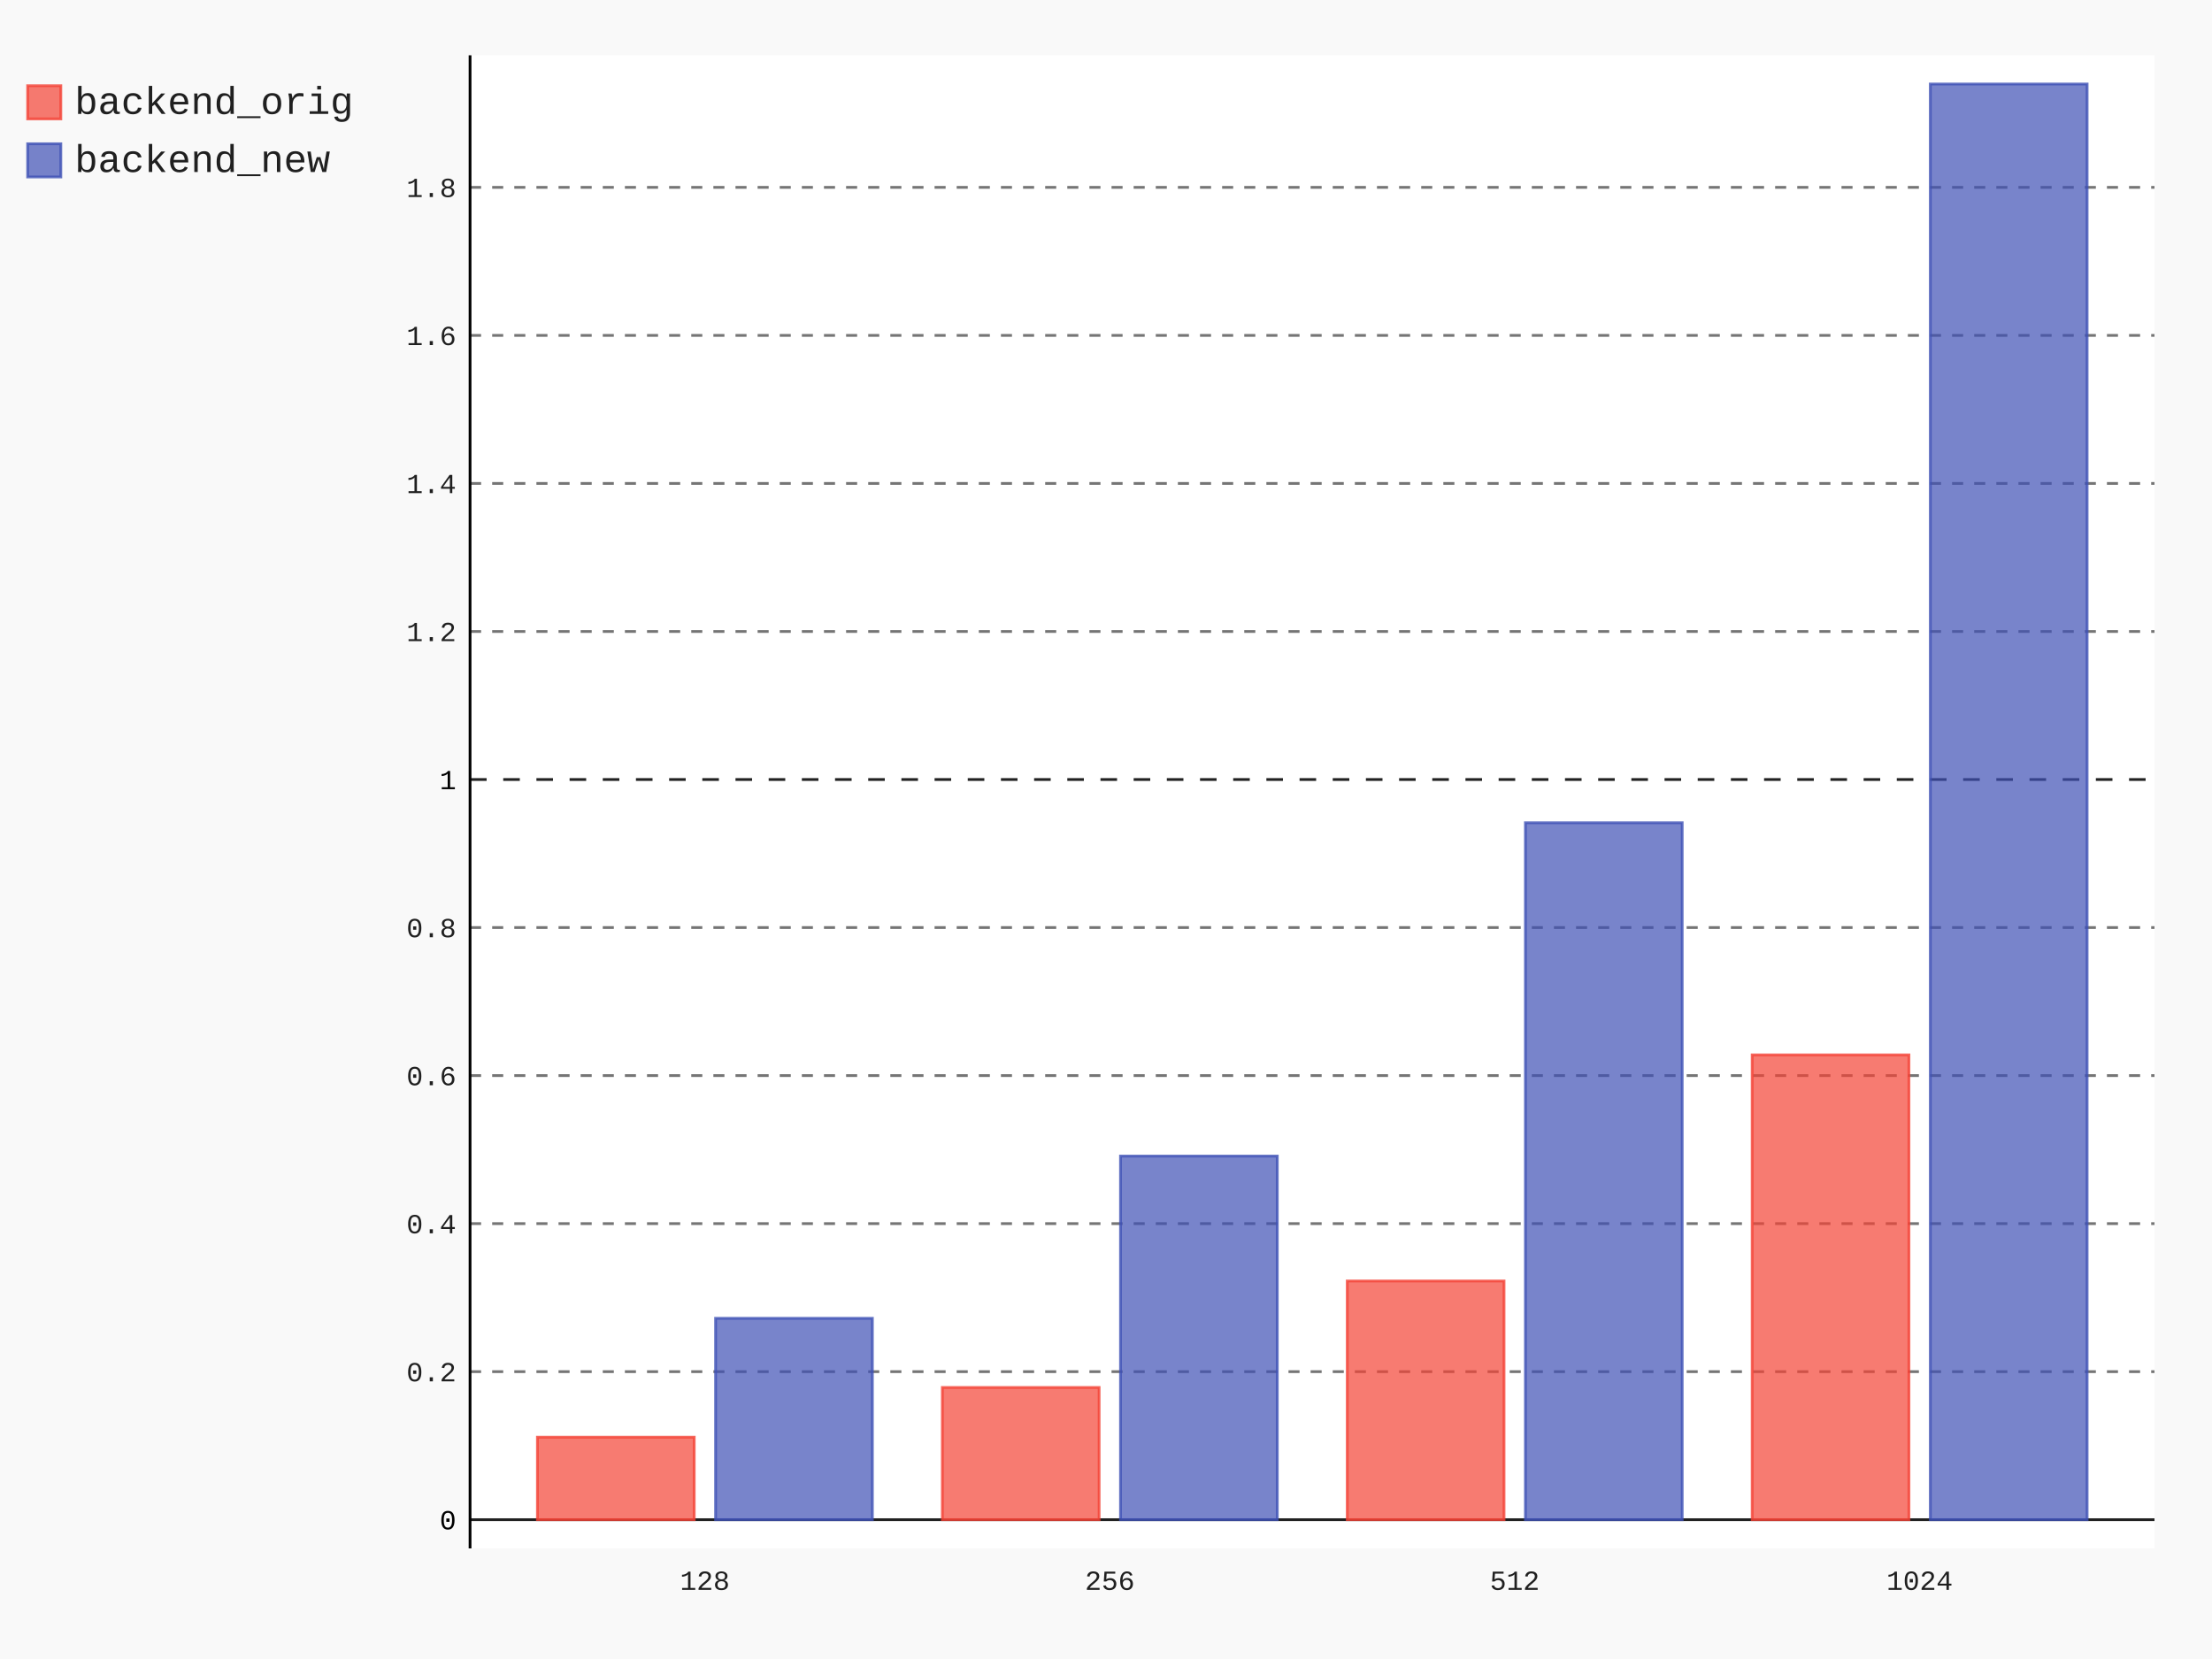
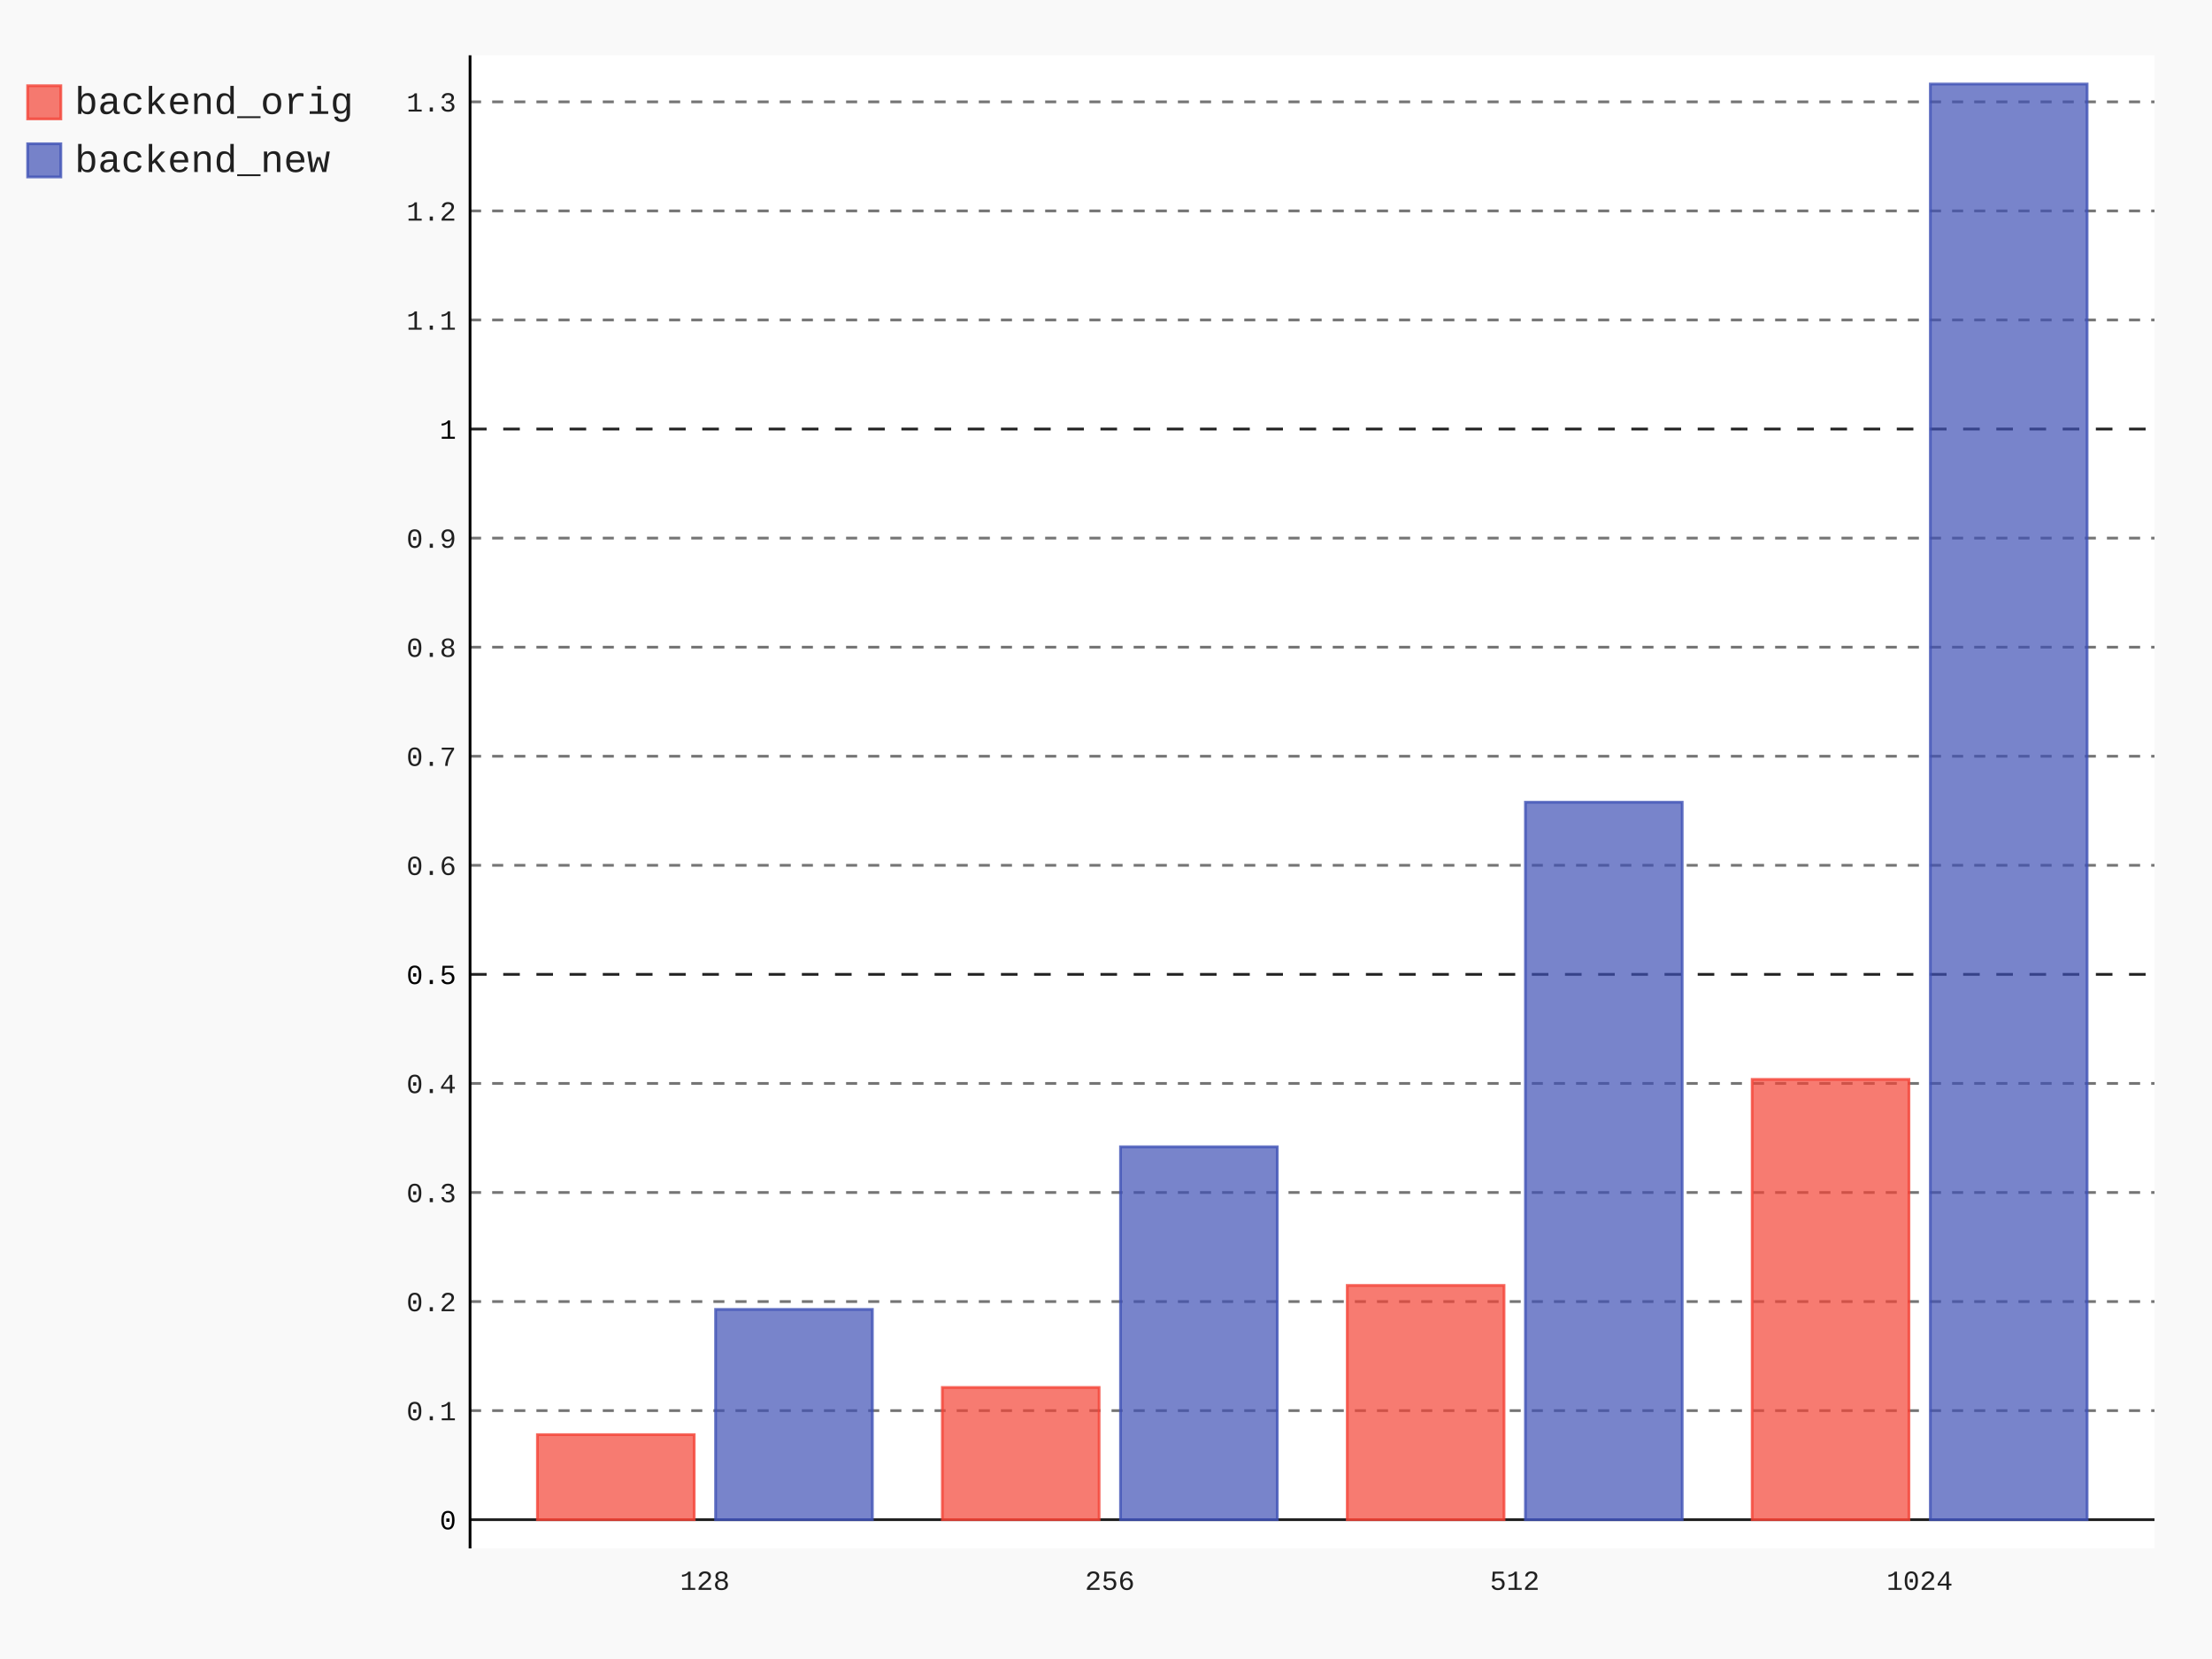
- <svg xmlns="http://www.w3.org/2000/svg" id="chart-e230ff25-48ed-47a6-ae8f-1ee34f0f0f22" class="pygal-chart" viewBox="0 0 800 600">
+ <svg xmlns="http://www.w3.org/2000/svg" id="chart-3e14219e-54c2-4451-b0d9-49bcec67e734" class="pygal-chart" viewBox="0 0 800 600">
  <defs>
-     <style type="text/css">#chart-e230ff25-48ed-47a6-ae8f-1ee34f0f0f22{-webkit-user-select:none;-webkit-font-smoothing:antialiased;font-family:Consolas,"Liberation Mono",Menlo,Courier,monospace}#chart-e230ff25-48ed-47a6-ae8f-1ee34f0f0f22 .title{font-family:Consolas,"Liberation Mono",Menlo,Courier,monospace;font-size:16px}#chart-e230ff25-48ed-47a6-ae8f-1ee34f0f0f22 .legends .legend text{font-family:Consolas,"Liberation Mono",Menlo,Courier,monospace;font-size:14px}#chart-e230ff25-48ed-47a6-ae8f-1ee34f0f0f22 .axis text{font-family:Consolas,"Liberation Mono",Menlo,Courier,monospace;font-size:10px}#chart-e230ff25-48ed-47a6-ae8f-1ee34f0f0f22 .axis text.major{font-family:Consolas,"Liberation Mono",Menlo,Courier,monospace;font-size:10px}#chart-e230ff25-48ed-47a6-ae8f-1ee34f0f0f22 .text-overlay text.value{font-family:Consolas,"Liberation Mono",Menlo,Courier,monospace;font-size:16px}#chart-e230ff25-48ed-47a6-ae8f-1ee34f0f0f22 .text-overlay text.label{font-family:Consolas,"Liberation Mono",Menlo,Courier,monospace;font-size:10px}#chart-e230ff25-48ed-47a6-ae8f-1ee34f0f0f22 .tooltip{font-family:Consolas,"Liberation Mono",Menlo,Courier,monospace;font-size:14px}#chart-e230ff25-48ed-47a6-ae8f-1ee34f0f0f22 text.no_data{font-family:Consolas,"Liberation Mono",Menlo,Courier,monospace;font-size:64px}
- #chart-e230ff25-48ed-47a6-ae8f-1ee34f0f0f22{background-color:rgba(249,249,249,1)}#chart-e230ff25-48ed-47a6-ae8f-1ee34f0f0f22 path,#chart-e230ff25-48ed-47a6-ae8f-1ee34f0f0f22 line,#chart-e230ff25-48ed-47a6-ae8f-1ee34f0f0f22 rect,#chart-e230ff25-48ed-47a6-ae8f-1ee34f0f0f22 circle{-webkit-transition:150ms;-moz-transition:150ms;transition:150ms}#chart-e230ff25-48ed-47a6-ae8f-1ee34f0f0f22 .graph &gt; .background{fill:rgba(249,249,249,1)}#chart-e230ff25-48ed-47a6-ae8f-1ee34f0f0f22 .plot &gt; .background{fill:rgba(255,255,255,1)}#chart-e230ff25-48ed-47a6-ae8f-1ee34f0f0f22 .graph{fill:rgba(0,0,0,.87)}#chart-e230ff25-48ed-47a6-ae8f-1ee34f0f0f22 text.no_data{fill:rgba(0,0,0,1)}#chart-e230ff25-48ed-47a6-ae8f-1ee34f0f0f22 .title{fill:rgba(0,0,0,1)}#chart-e230ff25-48ed-47a6-ae8f-1ee34f0f0f22 .legends .legend text{fill:rgba(0,0,0,.87)}#chart-e230ff25-48ed-47a6-ae8f-1ee34f0f0f22 .legends .legend:hover text{fill:rgba(0,0,0,1)}#chart-e230ff25-48ed-47a6-ae8f-1ee34f0f0f22 .axis .line{stroke:rgba(0,0,0,1)}#chart-e230ff25-48ed-47a6-ae8f-1ee34f0f0f22 .axis .guide.line{stroke:rgba(0,0,0,.54)}#chart-e230ff25-48ed-47a6-ae8f-1ee34f0f0f22 .axis .major.line{stroke:rgba(0,0,0,.87)}#chart-e230ff25-48ed-47a6-ae8f-1ee34f0f0f22 .axis text.major{fill:rgba(0,0,0,1)}#chart-e230ff25-48ed-47a6-ae8f-1ee34f0f0f22 .axis.y .guides:hover .guide.line,#chart-e230ff25-48ed-47a6-ae8f-1ee34f0f0f22 .line-graph .axis.x .guides:hover .guide.line,#chart-e230ff25-48ed-47a6-ae8f-1ee34f0f0f22 .stackedline-graph .axis.x .guides:hover .guide.line,#chart-e230ff25-48ed-47a6-ae8f-1ee34f0f0f22 .xy-graph .axis.x .guides:hover .guide.line{stroke:rgba(0,0,0,1)}#chart-e230ff25-48ed-47a6-ae8f-1ee34f0f0f22 .axis .guides:hover text{fill:rgba(0,0,0,1)}#chart-e230ff25-48ed-47a6-ae8f-1ee34f0f0f22 .reactive{fill-opacity:.7;stroke-opacity:.8}#chart-e230ff25-48ed-47a6-ae8f-1ee34f0f0f22 .ci{stroke:rgba(0,0,0,.87)}#chart-e230ff25-48ed-47a6-ae8f-1ee34f0f0f22 .reactive.active,#chart-e230ff25-48ed-47a6-ae8f-1ee34f0f0f22 .active .reactive{fill-opacity:.8;stroke-opacity:.9;stroke-width:4}#chart-e230ff25-48ed-47a6-ae8f-1ee34f0f0f22 .ci .reactive.active{stroke-width:1.5}#chart-e230ff25-48ed-47a6-ae8f-1ee34f0f0f22 .series text{fill:rgba(0,0,0,1)}#chart-e230ff25-48ed-47a6-ae8f-1ee34f0f0f22 .tooltip rect{fill:rgba(255,255,255,1);stroke:rgba(0,0,0,1);-webkit-transition:opacity 150ms;-moz-transition:opacity 150ms;transition:opacity 150ms}#chart-e230ff25-48ed-47a6-ae8f-1ee34f0f0f22 .tooltip .label{fill:rgba(0,0,0,.87)}#chart-e230ff25-48ed-47a6-ae8f-1ee34f0f0f22 .tooltip .label{fill:rgba(0,0,0,.87)}#chart-e230ff25-48ed-47a6-ae8f-1ee34f0f0f22 .tooltip .legend{font-size:.8em;fill:rgba(0,0,0,.54)}#chart-e230ff25-48ed-47a6-ae8f-1ee34f0f0f22 .tooltip .x_label{font-size:.6em;fill:rgba(0,0,0,1)}#chart-e230ff25-48ed-47a6-ae8f-1ee34f0f0f22 .tooltip .xlink{font-size:.5em;text-decoration:underline}#chart-e230ff25-48ed-47a6-ae8f-1ee34f0f0f22 .tooltip .value{font-size:1.5em}#chart-e230ff25-48ed-47a6-ae8f-1ee34f0f0f22 .bound{font-size:.5em}#chart-e230ff25-48ed-47a6-ae8f-1ee34f0f0f22 .max-value{font-size:.75em;fill:rgba(0,0,0,.54)}#chart-e230ff25-48ed-47a6-ae8f-1ee34f0f0f22 .map-element{fill:rgba(255,255,255,1);stroke:rgba(0,0,0,.54) !important}#chart-e230ff25-48ed-47a6-ae8f-1ee34f0f0f22 .map-element .reactive{fill-opacity:inherit;stroke-opacity:inherit}#chart-e230ff25-48ed-47a6-ae8f-1ee34f0f0f22 .color-0,#chart-e230ff25-48ed-47a6-ae8f-1ee34f0f0f22 .color-0 a:visited{stroke:#F44336;fill:#F44336}#chart-e230ff25-48ed-47a6-ae8f-1ee34f0f0f22 .color-1,#chart-e230ff25-48ed-47a6-ae8f-1ee34f0f0f22 .color-1 a:visited{stroke:#3F51B5;fill:#3F51B5}#chart-e230ff25-48ed-47a6-ae8f-1ee34f0f0f22 .text-overlay .color-0 text{fill:black}#chart-e230ff25-48ed-47a6-ae8f-1ee34f0f0f22 .text-overlay .color-1 text{fill:black}
- #chart-e230ff25-48ed-47a6-ae8f-1ee34f0f0f22 text.no_data{text-anchor:middle}#chart-e230ff25-48ed-47a6-ae8f-1ee34f0f0f22 .guide.line{fill:none}#chart-e230ff25-48ed-47a6-ae8f-1ee34f0f0f22 .centered{text-anchor:middle}#chart-e230ff25-48ed-47a6-ae8f-1ee34f0f0f22 .title{text-anchor:middle}#chart-e230ff25-48ed-47a6-ae8f-1ee34f0f0f22 .legends .legend text{fill-opacity:1}#chart-e230ff25-48ed-47a6-ae8f-1ee34f0f0f22 .axis.x text{text-anchor:middle}#chart-e230ff25-48ed-47a6-ae8f-1ee34f0f0f22 .axis.x:not(.web) text[transform]{text-anchor:start}#chart-e230ff25-48ed-47a6-ae8f-1ee34f0f0f22 .axis.x:not(.web) text[transform].backwards{text-anchor:end}#chart-e230ff25-48ed-47a6-ae8f-1ee34f0f0f22 .axis.y text{text-anchor:end}#chart-e230ff25-48ed-47a6-ae8f-1ee34f0f0f22 .axis.y text[transform].backwards{text-anchor:start}#chart-e230ff25-48ed-47a6-ae8f-1ee34f0f0f22 .axis.y2 text{text-anchor:start}#chart-e230ff25-48ed-47a6-ae8f-1ee34f0f0f22 .axis.y2 text[transform].backwards{text-anchor:end}#chart-e230ff25-48ed-47a6-ae8f-1ee34f0f0f22 .axis .guide.line{stroke-dasharray:4,4}#chart-e230ff25-48ed-47a6-ae8f-1ee34f0f0f22 .axis .major.guide.line{stroke-dasharray:6,6}#chart-e230ff25-48ed-47a6-ae8f-1ee34f0f0f22 .horizontal .axis.y .guide.line,#chart-e230ff25-48ed-47a6-ae8f-1ee34f0f0f22 .horizontal .axis.y2 .guide.line,#chart-e230ff25-48ed-47a6-ae8f-1ee34f0f0f22 .vertical .axis.x .guide.line{opacity:0}#chart-e230ff25-48ed-47a6-ae8f-1ee34f0f0f22 .horizontal .axis.always_show .guide.line,#chart-e230ff25-48ed-47a6-ae8f-1ee34f0f0f22 .vertical .axis.always_show .guide.line{opacity:1 !important}#chart-e230ff25-48ed-47a6-ae8f-1ee34f0f0f22 .axis.y .guides:hover .guide.line,#chart-e230ff25-48ed-47a6-ae8f-1ee34f0f0f22 .axis.y2 .guides:hover .guide.line,#chart-e230ff25-48ed-47a6-ae8f-1ee34f0f0f22 .axis.x .guides:hover .guide.line{opacity:1}#chart-e230ff25-48ed-47a6-ae8f-1ee34f0f0f22 .axis .guides:hover text{opacity:1}#chart-e230ff25-48ed-47a6-ae8f-1ee34f0f0f22 .nofill{fill:none}#chart-e230ff25-48ed-47a6-ae8f-1ee34f0f0f22 .subtle-fill{fill-opacity:.2}#chart-e230ff25-48ed-47a6-ae8f-1ee34f0f0f22 .dot{stroke-width:1px;fill-opacity:1}#chart-e230ff25-48ed-47a6-ae8f-1ee34f0f0f22 .dot.active{stroke-width:5px}#chart-e230ff25-48ed-47a6-ae8f-1ee34f0f0f22 .dot.negative{fill:transparent}#chart-e230ff25-48ed-47a6-ae8f-1ee34f0f0f22 text,#chart-e230ff25-48ed-47a6-ae8f-1ee34f0f0f22 tspan{stroke:none !important}#chart-e230ff25-48ed-47a6-ae8f-1ee34f0f0f22 .series text.active{opacity:1}#chart-e230ff25-48ed-47a6-ae8f-1ee34f0f0f22 .tooltip rect{fill-opacity:.95;stroke-width:.5}#chart-e230ff25-48ed-47a6-ae8f-1ee34f0f0f22 .tooltip text{fill-opacity:1}#chart-e230ff25-48ed-47a6-ae8f-1ee34f0f0f22 .showable{visibility:hidden}#chart-e230ff25-48ed-47a6-ae8f-1ee34f0f0f22 .showable.shown{visibility:visible}#chart-e230ff25-48ed-47a6-ae8f-1ee34f0f0f22 .gauge-background{fill:rgba(229,229,229,1);stroke:none}#chart-e230ff25-48ed-47a6-ae8f-1ee34f0f0f22 .bg-lines{stroke:rgba(249,249,249,1);stroke-width:2px}</style>
+     <style type="text/css">#chart-3e14219e-54c2-4451-b0d9-49bcec67e734{-webkit-user-select:none;-webkit-font-smoothing:antialiased;font-family:Consolas,"Liberation Mono",Menlo,Courier,monospace}#chart-3e14219e-54c2-4451-b0d9-49bcec67e734 .title{font-family:Consolas,"Liberation Mono",Menlo,Courier,monospace;font-size:16px}#chart-3e14219e-54c2-4451-b0d9-49bcec67e734 .legends .legend text{font-family:Consolas,"Liberation Mono",Menlo,Courier,monospace;font-size:14px}#chart-3e14219e-54c2-4451-b0d9-49bcec67e734 .axis text{font-family:Consolas,"Liberation Mono",Menlo,Courier,monospace;font-size:10px}#chart-3e14219e-54c2-4451-b0d9-49bcec67e734 .axis text.major{font-family:Consolas,"Liberation Mono",Menlo,Courier,monospace;font-size:10px}#chart-3e14219e-54c2-4451-b0d9-49bcec67e734 .text-overlay text.value{font-family:Consolas,"Liberation Mono",Menlo,Courier,monospace;font-size:16px}#chart-3e14219e-54c2-4451-b0d9-49bcec67e734 .text-overlay text.label{font-family:Consolas,"Liberation Mono",Menlo,Courier,monospace;font-size:10px}#chart-3e14219e-54c2-4451-b0d9-49bcec67e734 .tooltip{font-family:Consolas,"Liberation Mono",Menlo,Courier,monospace;font-size:14px}#chart-3e14219e-54c2-4451-b0d9-49bcec67e734 text.no_data{font-family:Consolas,"Liberation Mono",Menlo,Courier,monospace;font-size:64px}
+ #chart-3e14219e-54c2-4451-b0d9-49bcec67e734{background-color:rgba(249,249,249,1)}#chart-3e14219e-54c2-4451-b0d9-49bcec67e734 path,#chart-3e14219e-54c2-4451-b0d9-49bcec67e734 line,#chart-3e14219e-54c2-4451-b0d9-49bcec67e734 rect,#chart-3e14219e-54c2-4451-b0d9-49bcec67e734 circle{-webkit-transition:150ms;-moz-transition:150ms;transition:150ms}#chart-3e14219e-54c2-4451-b0d9-49bcec67e734 .graph &gt; .background{fill:rgba(249,249,249,1)}#chart-3e14219e-54c2-4451-b0d9-49bcec67e734 .plot &gt; .background{fill:rgba(255,255,255,1)}#chart-3e14219e-54c2-4451-b0d9-49bcec67e734 .graph{fill:rgba(0,0,0,.87)}#chart-3e14219e-54c2-4451-b0d9-49bcec67e734 text.no_data{fill:rgba(0,0,0,1)}#chart-3e14219e-54c2-4451-b0d9-49bcec67e734 .title{fill:rgba(0,0,0,1)}#chart-3e14219e-54c2-4451-b0d9-49bcec67e734 .legends .legend text{fill:rgba(0,0,0,.87)}#chart-3e14219e-54c2-4451-b0d9-49bcec67e734 .legends .legend:hover text{fill:rgba(0,0,0,1)}#chart-3e14219e-54c2-4451-b0d9-49bcec67e734 .axis .line{stroke:rgba(0,0,0,1)}#chart-3e14219e-54c2-4451-b0d9-49bcec67e734 .axis .guide.line{stroke:rgba(0,0,0,.54)}#chart-3e14219e-54c2-4451-b0d9-49bcec67e734 .axis .major.line{stroke:rgba(0,0,0,.87)}#chart-3e14219e-54c2-4451-b0d9-49bcec67e734 .axis text.major{fill:rgba(0,0,0,1)}#chart-3e14219e-54c2-4451-b0d9-49bcec67e734 .axis.y .guides:hover .guide.line,#chart-3e14219e-54c2-4451-b0d9-49bcec67e734 .line-graph .axis.x .guides:hover .guide.line,#chart-3e14219e-54c2-4451-b0d9-49bcec67e734 .stackedline-graph .axis.x .guides:hover .guide.line,#chart-3e14219e-54c2-4451-b0d9-49bcec67e734 .xy-graph .axis.x .guides:hover .guide.line{stroke:rgba(0,0,0,1)}#chart-3e14219e-54c2-4451-b0d9-49bcec67e734 .axis .guides:hover text{fill:rgba(0,0,0,1)}#chart-3e14219e-54c2-4451-b0d9-49bcec67e734 .reactive{fill-opacity:.7;stroke-opacity:.8}#chart-3e14219e-54c2-4451-b0d9-49bcec67e734 .ci{stroke:rgba(0,0,0,.87)}#chart-3e14219e-54c2-4451-b0d9-49bcec67e734 .reactive.active,#chart-3e14219e-54c2-4451-b0d9-49bcec67e734 .active .reactive{fill-opacity:.8;stroke-opacity:.9;stroke-width:4}#chart-3e14219e-54c2-4451-b0d9-49bcec67e734 .ci .reactive.active{stroke-width:1.5}#chart-3e14219e-54c2-4451-b0d9-49bcec67e734 .series text{fill:rgba(0,0,0,1)}#chart-3e14219e-54c2-4451-b0d9-49bcec67e734 .tooltip rect{fill:rgba(255,255,255,1);stroke:rgba(0,0,0,1);-webkit-transition:opacity 150ms;-moz-transition:opacity 150ms;transition:opacity 150ms}#chart-3e14219e-54c2-4451-b0d9-49bcec67e734 .tooltip .label{fill:rgba(0,0,0,.87)}#chart-3e14219e-54c2-4451-b0d9-49bcec67e734 .tooltip .label{fill:rgba(0,0,0,.87)}#chart-3e14219e-54c2-4451-b0d9-49bcec67e734 .tooltip .legend{font-size:.8em;fill:rgba(0,0,0,.54)}#chart-3e14219e-54c2-4451-b0d9-49bcec67e734 .tooltip .x_label{font-size:.6em;fill:rgba(0,0,0,1)}#chart-3e14219e-54c2-4451-b0d9-49bcec67e734 .tooltip .xlink{font-size:.5em;text-decoration:underline}#chart-3e14219e-54c2-4451-b0d9-49bcec67e734 .tooltip .value{font-size:1.5em}#chart-3e14219e-54c2-4451-b0d9-49bcec67e734 .bound{font-size:.5em}#chart-3e14219e-54c2-4451-b0d9-49bcec67e734 .max-value{font-size:.75em;fill:rgba(0,0,0,.54)}#chart-3e14219e-54c2-4451-b0d9-49bcec67e734 .map-element{fill:rgba(255,255,255,1);stroke:rgba(0,0,0,.54) !important}#chart-3e14219e-54c2-4451-b0d9-49bcec67e734 .map-element .reactive{fill-opacity:inherit;stroke-opacity:inherit}#chart-3e14219e-54c2-4451-b0d9-49bcec67e734 .color-0,#chart-3e14219e-54c2-4451-b0d9-49bcec67e734 .color-0 a:visited{stroke:#F44336;fill:#F44336}#chart-3e14219e-54c2-4451-b0d9-49bcec67e734 .color-1,#chart-3e14219e-54c2-4451-b0d9-49bcec67e734 .color-1 a:visited{stroke:#3F51B5;fill:#3F51B5}#chart-3e14219e-54c2-4451-b0d9-49bcec67e734 .text-overlay .color-0 text{fill:black}#chart-3e14219e-54c2-4451-b0d9-49bcec67e734 .text-overlay .color-1 text{fill:black}
+ #chart-3e14219e-54c2-4451-b0d9-49bcec67e734 text.no_data{text-anchor:middle}#chart-3e14219e-54c2-4451-b0d9-49bcec67e734 .guide.line{fill:none}#chart-3e14219e-54c2-4451-b0d9-49bcec67e734 .centered{text-anchor:middle}#chart-3e14219e-54c2-4451-b0d9-49bcec67e734 .title{text-anchor:middle}#chart-3e14219e-54c2-4451-b0d9-49bcec67e734 .legends .legend text{fill-opacity:1}#chart-3e14219e-54c2-4451-b0d9-49bcec67e734 .axis.x text{text-anchor:middle}#chart-3e14219e-54c2-4451-b0d9-49bcec67e734 .axis.x:not(.web) text[transform]{text-anchor:start}#chart-3e14219e-54c2-4451-b0d9-49bcec67e734 .axis.x:not(.web) text[transform].backwards{text-anchor:end}#chart-3e14219e-54c2-4451-b0d9-49bcec67e734 .axis.y text{text-anchor:end}#chart-3e14219e-54c2-4451-b0d9-49bcec67e734 .axis.y text[transform].backwards{text-anchor:start}#chart-3e14219e-54c2-4451-b0d9-49bcec67e734 .axis.y2 text{text-anchor:start}#chart-3e14219e-54c2-4451-b0d9-49bcec67e734 .axis.y2 text[transform].backwards{text-anchor:end}#chart-3e14219e-54c2-4451-b0d9-49bcec67e734 .axis .guide.line{stroke-dasharray:4,4}#chart-3e14219e-54c2-4451-b0d9-49bcec67e734 .axis .major.guide.line{stroke-dasharray:6,6}#chart-3e14219e-54c2-4451-b0d9-49bcec67e734 .horizontal .axis.y .guide.line,#chart-3e14219e-54c2-4451-b0d9-49bcec67e734 .horizontal .axis.y2 .guide.line,#chart-3e14219e-54c2-4451-b0d9-49bcec67e734 .vertical .axis.x .guide.line{opacity:0}#chart-3e14219e-54c2-4451-b0d9-49bcec67e734 .horizontal .axis.always_show .guide.line,#chart-3e14219e-54c2-4451-b0d9-49bcec67e734 .vertical .axis.always_show .guide.line{opacity:1 !important}#chart-3e14219e-54c2-4451-b0d9-49bcec67e734 .axis.y .guides:hover .guide.line,#chart-3e14219e-54c2-4451-b0d9-49bcec67e734 .axis.y2 .guides:hover .guide.line,#chart-3e14219e-54c2-4451-b0d9-49bcec67e734 .axis.x .guides:hover .guide.line{opacity:1}#chart-3e14219e-54c2-4451-b0d9-49bcec67e734 .axis .guides:hover text{opacity:1}#chart-3e14219e-54c2-4451-b0d9-49bcec67e734 .nofill{fill:none}#chart-3e14219e-54c2-4451-b0d9-49bcec67e734 .subtle-fill{fill-opacity:.2}#chart-3e14219e-54c2-4451-b0d9-49bcec67e734 .dot{stroke-width:1px;fill-opacity:1}#chart-3e14219e-54c2-4451-b0d9-49bcec67e734 .dot.active{stroke-width:5px}#chart-3e14219e-54c2-4451-b0d9-49bcec67e734 .dot.negative{fill:transparent}#chart-3e14219e-54c2-4451-b0d9-49bcec67e734 text,#chart-3e14219e-54c2-4451-b0d9-49bcec67e734 tspan{stroke:none !important}#chart-3e14219e-54c2-4451-b0d9-49bcec67e734 .series text.active{opacity:1}#chart-3e14219e-54c2-4451-b0d9-49bcec67e734 .tooltip rect{fill-opacity:.95;stroke-width:.5}#chart-3e14219e-54c2-4451-b0d9-49bcec67e734 .tooltip text{fill-opacity:1}#chart-3e14219e-54c2-4451-b0d9-49bcec67e734 .showable{visibility:hidden}#chart-3e14219e-54c2-4451-b0d9-49bcec67e734 .showable.shown{visibility:visible}#chart-3e14219e-54c2-4451-b0d9-49bcec67e734 .gauge-background{fill:rgba(229,229,229,1);stroke:none}#chart-3e14219e-54c2-4451-b0d9-49bcec67e734 .bg-lines{stroke:rgba(249,249,249,1);stroke-width:2px}</style>
  </defs>
  <g class="graph bar-graph vertical">
    <rect x="0" y="0" width="800" height="600" class="background" />
    <g transform="translate(170, 20)" class="plot">
      <rect x="0" y="0" width="609.2" height="540" class="background" />
      <g class="axis y always_show">
        <g class="guides">
          <path d="M0 529.615 h609.2" class="axis major line" />
          <text x="-5" y="533.115" class="major">0</text>
        </g>
        <g class="guides">
-           <path d="M0 476.076 h609.2" class="guide line" />
-           <text x="-5" y="479.576" class="">0.2</text>
+           <path d="M0 490.171 h609.2" class="guide line" />
+           <text x="-5" y="493.671" class="">0.1</text>
        </g>
        <g class="guides">
-           <path d="M0 422.537 h609.2" class="guide line" />
-           <text x="-5" y="426.037" class="">0.4</text>
+           <path d="M0 450.726 h609.2" class="guide line" />
+           <text x="-5" y="454.226" class="">0.2</text>
        </g>
        <g class="guides">
-           <path d="M0 368.998 h609.2" class="guide line" />
-           <text x="-5" y="372.498" class="">0.6</text>
+           <path d="M0 411.281 h609.2" class="guide line" />
+           <text x="-5" y="414.781" class="">0.3</text>
        </g>
        <g class="guides">
-           <path d="M0 315.459 h609.2" class="guide line" />
-           <text x="-5" y="318.959" class="">0.8</text>
+           <path d="M0 371.837 h609.2" class="guide line" />
+           <text x="-5" y="375.337" class="">0.4</text>
        </g>
        <g class="guides">
-           <path d="M0 261.92 h609.2" class="major guide line" />
-           <text x="-5" y="265.42" class="major">1</text>
+           <path d="M0 332.392 h609.2" class="major guide line" />
+           <text x="-5" y="335.892" class="major">0.5</text>
        </g>
        <g class="guides">
-           <path d="M0 208.38 h609.2" class="guide line" />
-           <text x="-5" y="211.88" class="">1.2</text>
+           <path d="M0 292.947 h609.2" class="guide line" />
+           <text x="-5" y="296.447" class="">0.6</text>
        </g>
        <g class="guides">
-           <path d="M0 154.841 h609.2" class="guide line" />
-           <text x="-5" y="158.341" class="">1.4</text>
+           <path d="M0 253.502 h609.2" class="guide line" />
+           <text x="-5" y="257.002" class="">0.7</text>
        </g>
        <g class="guides">
-           <path d="M0 101.302 h609.2" class="guide line" />
-           <text x="-5" y="104.802" class="">1.6</text>
+           <path d="M0 214.058 h609.2" class="guide line" />
+           <text x="-5" y="217.558" class="">0.8</text>
        </g>
        <g class="guides">
-           <path d="M0 47.763 h609.2" class="guide line" />
-           <text x="-5" y="51.263" class="">1.8</text>
+           <path d="M0 174.613 h609.2" class="guide line" />
+           <text x="-5" y="178.113" class="">0.9</text>
+         </g>
+         <g class="guides">
+           <path d="M0 135.168 h609.2" class="major guide line" />
+           <text x="-5" y="138.668" class="major">1</text>
+         </g>
+         <g class="guides">
+           <path d="M0 95.724 h609.2" class="guide line" />
+           <text x="-5" y="99.224" class="">1.1</text>
+         </g>
+         <g class="guides">
+           <path d="M0 56.279 h609.2" class="guide line" />
+           <text x="-5" y="59.779" class="">1.2</text>
+         </g>
+         <g class="guides">
+           <path d="M0 16.834 h609.2" class="guide line" />
+           <text x="-5" y="20.334" class="">1.3</text>
        </g>
      </g>
      <g class="axis x">
        <path d="M0 0 v540" class="line" />
        <g class="guides">
          <path d="M84.937 0 v540" class="guide line" />
          <text x="84.937" y="555.0" class="">128</text>
        </g>
        <g class="guides">
          <path d="M231.379 0 v540" class="guide line" />
          <text x="231.379" y="555.0" class="">256</text>
        </g>
        <g class="guides">
          <path d="M377.821 0 v540" class="guide line" />
          <text x="377.821" y="555.0" class="">512</text>
        </g>
        <g class="guides">
          <path d="M524.263 0 v540" class="guide line" />
          <text x="524.263" y="555.0" class="">1024</text>
        </g>
      </g>
      <g class="series serie-0 color-0">
        <g class="bars">
          <g class="bar">
-             <rect x="24.368" y="499.782" rx="0" ry="0" width="56.702" height="29.834" class="rect reactive tooltip-trigger" />
+             <rect x="24.368" y="498.858" rx="0" ry="0" width="56.702" height="30.758" class="rect reactive tooltip-trigger" />
          </g>
          <g class="bar">
-             <rect x="170.81" y="481.796" rx="0" ry="0" width="56.702" height="47.819" class="rect reactive tooltip-trigger" />
+             <rect x="170.81" y="481.794" rx="0" ry="0" width="56.702" height="47.821" class="rect reactive tooltip-trigger" />
          </g>
          <g class="bar">
-             <rect x="317.253" y="443.29" rx="0" ry="0" width="56.702" height="86.325" class="rect reactive tooltip-trigger" />
+             <rect x="317.253" y="444.892" rx="0" ry="0" width="56.702" height="84.723" class="rect reactive tooltip-trigger" />
          </g>
          <g class="bar">
-             <rect x="463.695" y="361.51" rx="0" ry="0" width="56.702" height="168.106" class="rect reactive tooltip-trigger" />
+             <rect x="463.695" y="370.38" rx="0" ry="0" width="56.702" height="159.235" class="rect reactive tooltip-trigger" />
          </g>
        </g>
      </g>
      <g class="series serie-1 color-1">
        <g class="bars">
          <g class="bar">
-             <rect x="88.803" y="456.782" rx="0" ry="0" width="56.702" height="72.833" class="rect reactive tooltip-trigger" />
+             <rect x="88.803" y="453.565" rx="0" ry="0" width="56.702" height="76.051" class="rect reactive tooltip-trigger" />
          </g>
          <g class="bar">
-             <rect x="235.245" y="398.112" rx="0" ry="0" width="56.702" height="131.503" class="rect reactive tooltip-trigger" />
+             <rect x="235.245" y="394.758" rx="0" ry="0" width="56.702" height="134.857" class="rect reactive tooltip-trigger" />
          </g>
          <g class="bar">
-             <rect x="381.687" y="277.56" rx="0" ry="0" width="56.702" height="252.055" class="rect reactive tooltip-trigger" />
+             <rect x="381.687" y="270.138" rx="0" ry="0" width="56.702" height="259.478" class="rect reactive tooltip-trigger" />
          </g>
          <g class="bar">
            <rect x="528.13" y="10.385" rx="0" ry="0" width="56.702" height="519.231" class="rect reactive tooltip-trigger" />
          </g>
        </g>
      </g>
    </g>
    <g class="titles" />
    <g transform="translate(170, 20)" class="plot overlay">
      <g class="series serie-0 color-0" />
      <g class="series serie-1 color-1" />
    </g>
    <g transform="translate(170, 20)" class="plot text-overlay">
      <g class="series serie-0 color-0" />
      <g class="series serie-1 color-1" />
    </g>
    <g transform="translate(170, 20)" class="plot tooltip-overlay">
      <g transform="translate(0 0)" style="opacity: 0" class="tooltip">
        <rect rx="0" ry="0" width="0" height="0" class="tooltip-box" />
        <g class="text" />
      </g>
    </g>
    <g transform="translate(10, 30)" class="legends">
      <g id="activate-serie-0" class="legend reactive activate-serie">
        <rect x="0.0" y="1.0" width="12" height="12" class="color-0 reactive" />
        <text x="17.0" y="11.2">backend_orig</text>
      </g>
      <g id="activate-serie-1" class="legend reactive activate-serie">
        <rect x="0.0" y="22.0" width="12" height="12" class="color-1 reactive" />
        <text x="17.0" y="32.2">backend_new</text>
      </g>
    </g>
    <g transform="translate(790, 30)" class="legends" />
  </g>
</svg>
